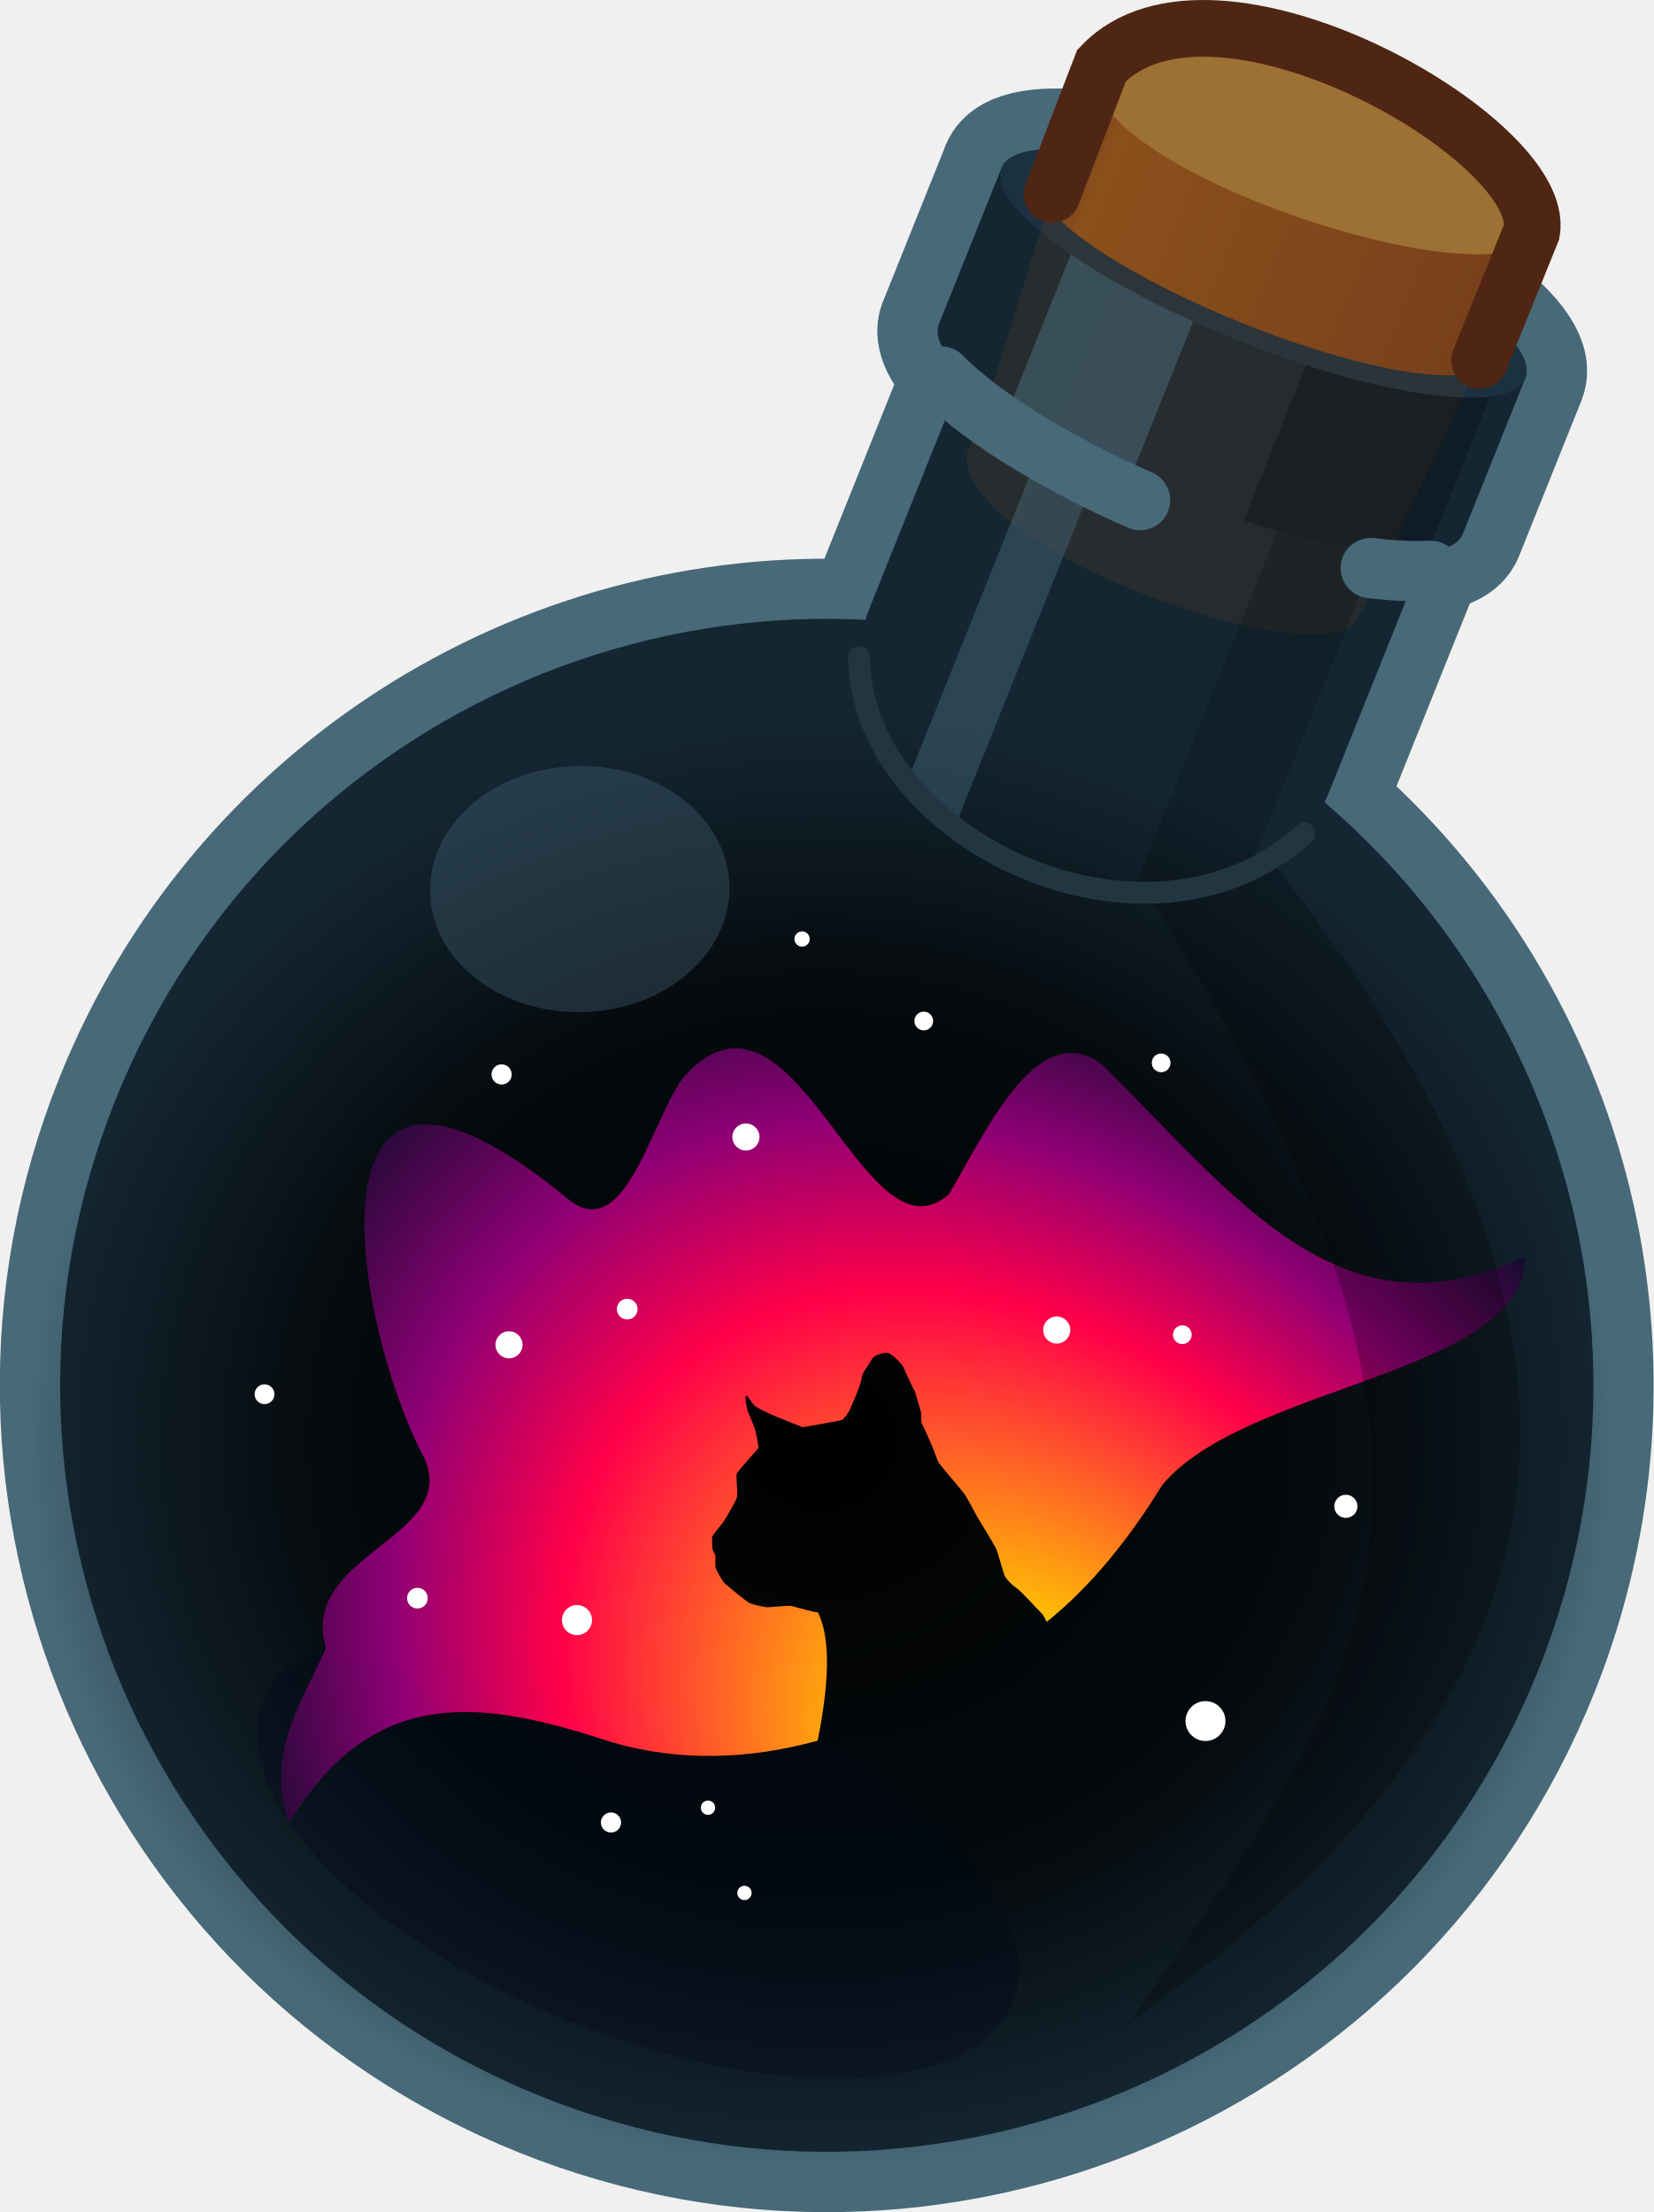
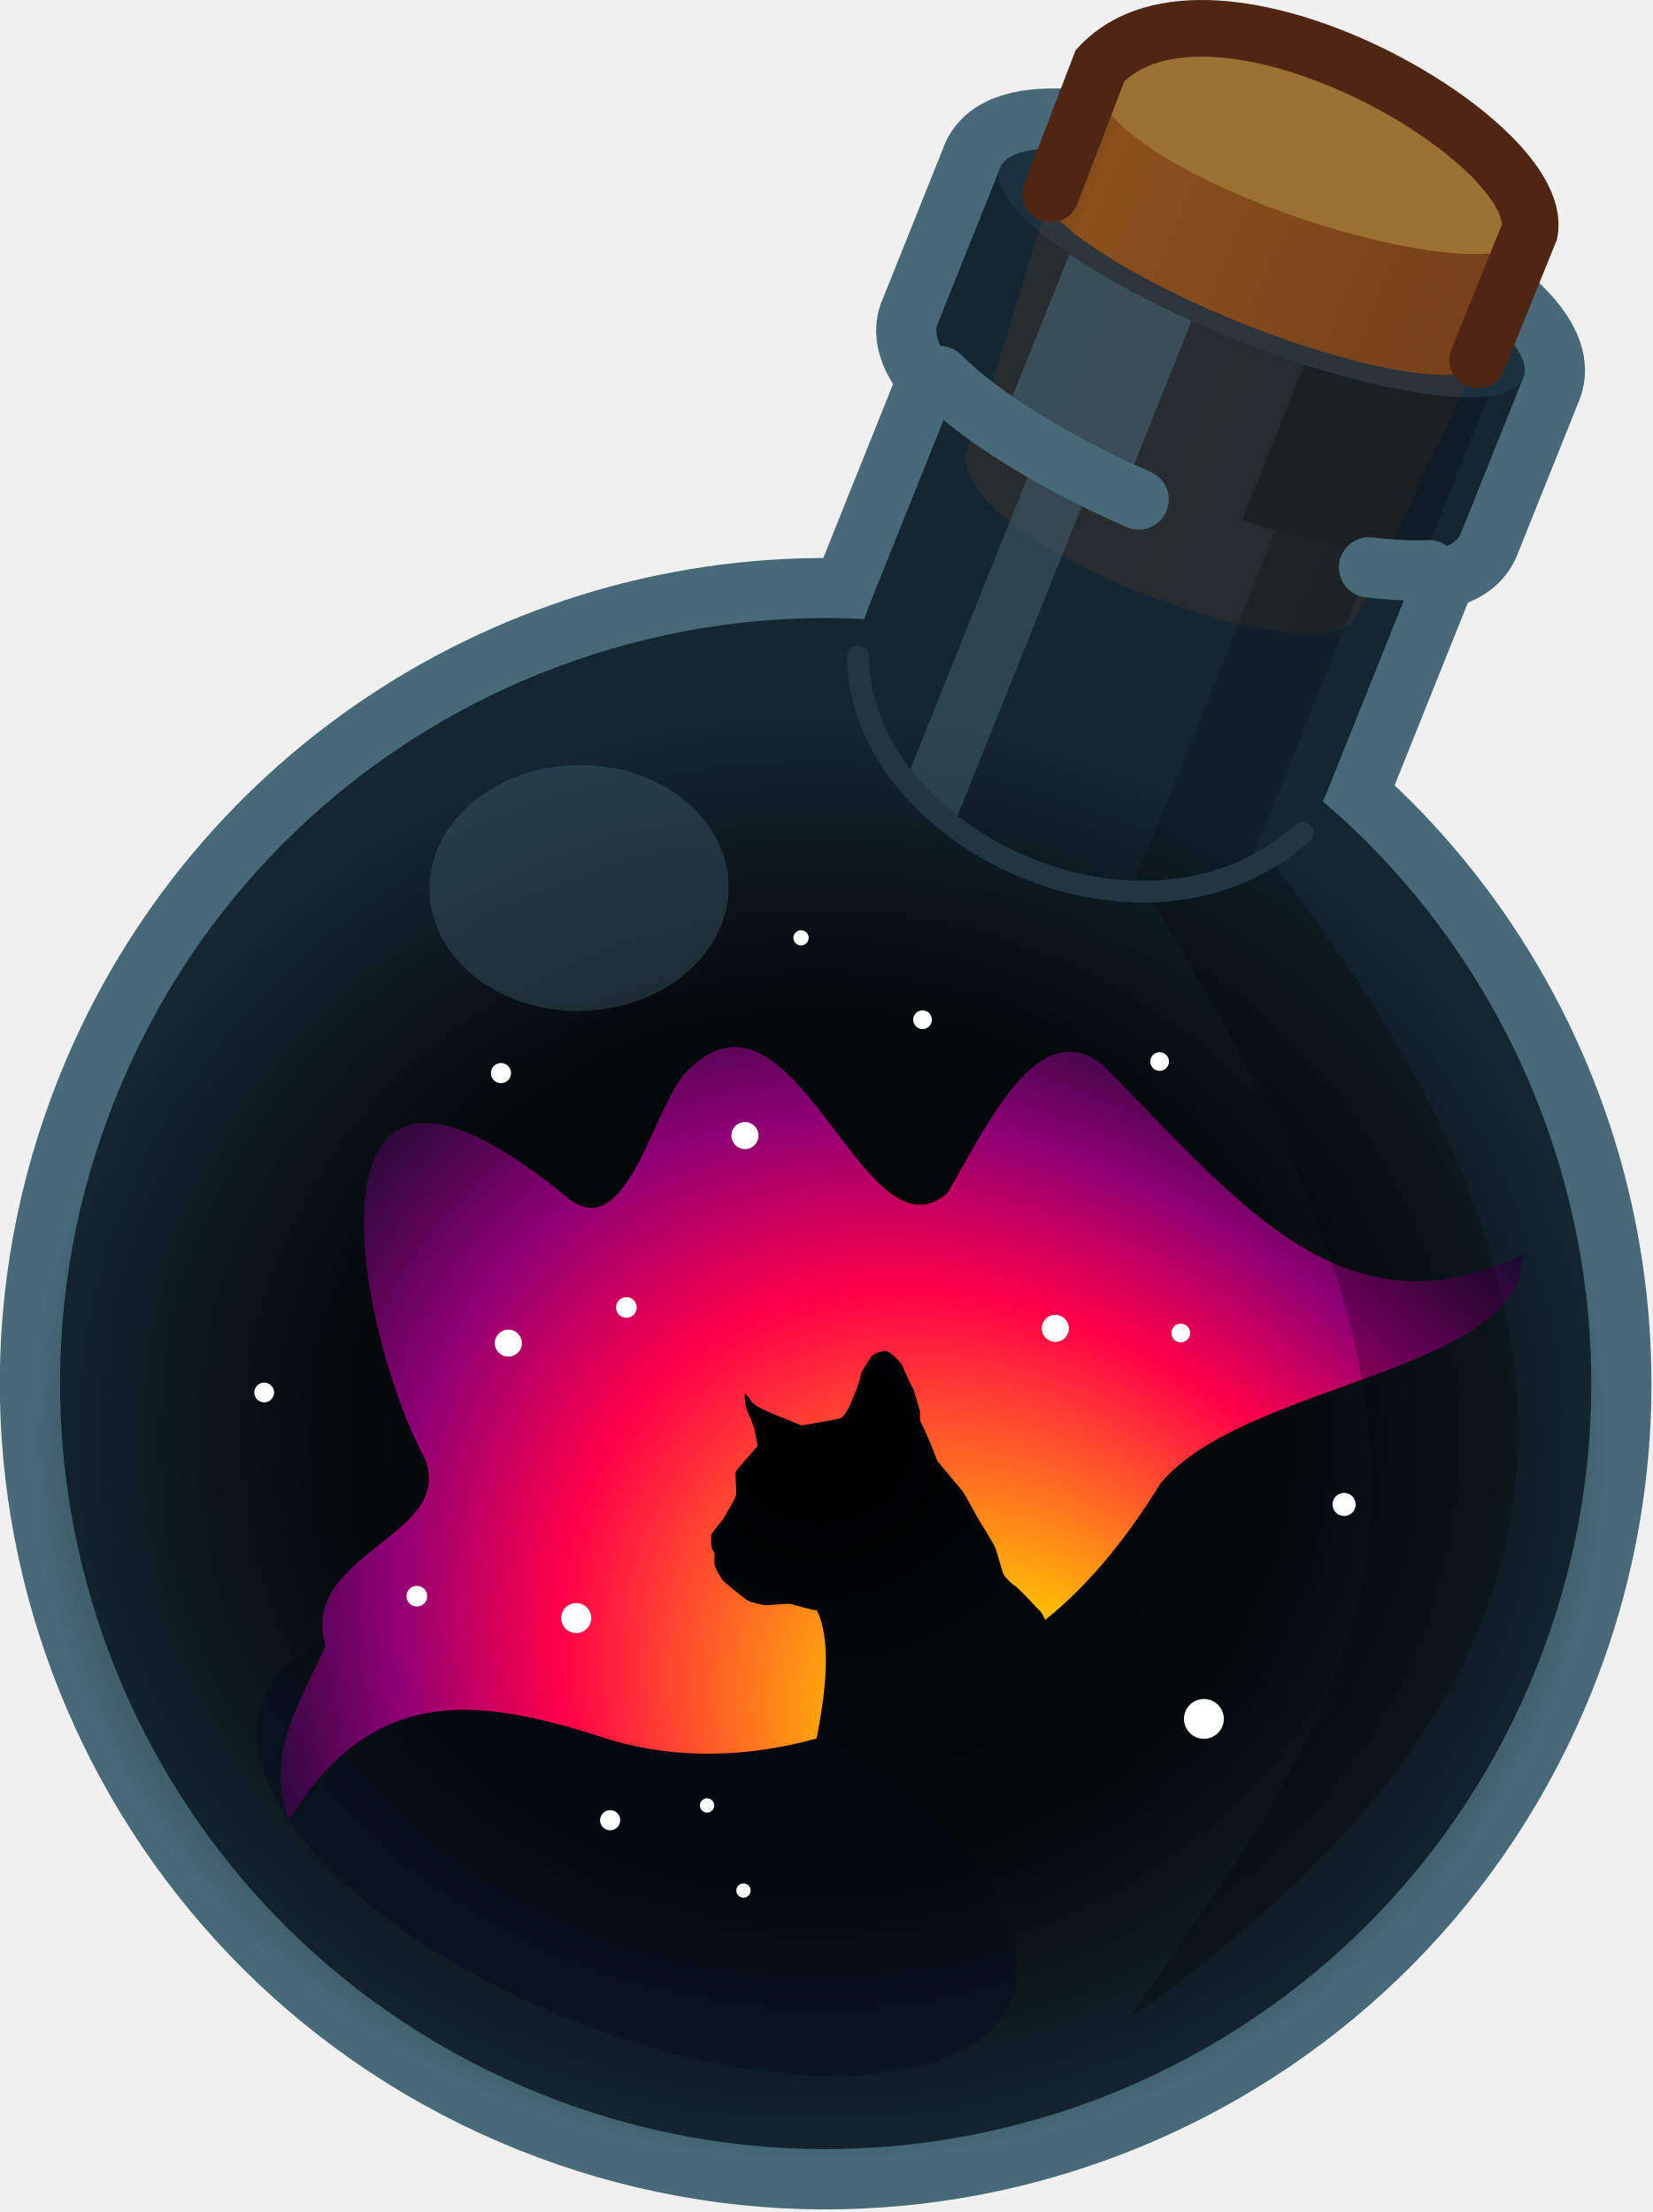
- <svg xmlns="http://www.w3.org/2000/svg" xmlns:xlink="http://www.w3.org/1999/xlink" width="191.844" height="256.678" viewBox="0 0 50.759 67.913" version="1.1" id="svg291" xml:space="preserve">
+ <svg xmlns="http://www.w3.org/2000/svg" xmlns:xlink="http://www.w3.org/1999/xlink" width="192" height="257" viewBox="0 0 50.8 67.998" version="1.1" id="svg291" xml:space="preserve">
  <defs id="defs288">
    <linearGradient id="linearGradient1215">
      <stop id="stop1209" offset="0" style="stop-color:#000000;stop-opacity:1;" />
      <stop style="stop-color:#000000;stop-opacity:0.739" offset="0.625" id="stop1211" />
      <stop id="stop1213" offset="1" style="stop-color:#000000;stop-opacity:0;" />
    </linearGradient>
    <linearGradient id="linearGradient943-3">
      <stop style="stop-color:#ffcc00;stop-opacity:1" offset="0" id="stop1541" />
      <stop id="stop1550" offset="0.198" style="stop-color:#ffc303;stop-opacity:1;" />
      <stop id="stop1543" offset="0.574" style="stop-color:#ff0049;stop-opacity:1" />
      <stop style="stop-color:#8e0075;stop-opacity:1;" offset="0.772" id="stop1548" />
      <stop style="stop-color:#110c2c;stop-opacity:1" offset="1" id="stop1545" />
    </linearGradient>
    <linearGradient id="linearGradient1187">
      <stop id="stop1183" offset="0" style="stop-color:#8c511c;stop-opacity:1;" />
      <stop id="stop1185" offset="1" style="stop-color:#76401b;stop-opacity:1" />
    </linearGradient>
    <linearGradient id="linearGradient1277">
      <stop style="stop-color:#76401b;stop-opacity:1" offset="0" id="stop1273" />
      <stop id="stop1279" offset="0.093" style="stop-color:#8b501b;stop-opacity:1;" />
      <stop style="stop-color:#76401b;stop-opacity:1" offset="1" id="stop1275" />
    </linearGradient>
    <radialGradient xlink:href="#linearGradient1215" id="radialGradient3938" gradientUnits="userSpaceOnUse" gradientTransform="matrix(1.979512,0,0,1.811519,-345.3686,41.48012)" cx="120.574" cy="67.941" fx="120.574" fy="67.941" r="11.198" />
    <radialGradient xlink:href="#linearGradient943-3" id="radialGradient3940" gradientUnits="userSpaceOnUse" gradientTransform="matrix(0.115158,-0.1260215,0.1616075,0.1623182,-258.3789,211.1532)" cx="604.081" cy="544.134" fx="604.081" fy="544.134" r="118.697" />
    <linearGradient xlink:href="#linearGradient1187" id="linearGradient3942" gradientUnits="userSpaceOnUse" gradientTransform="matrix(0.9253147,0.371121,-0.371121,0.9253147,-280.5414,137.6945)" x1="164.792" y1="-73.121" x2="177.743" y2="-73.121" />
    <linearGradient xlink:href="#linearGradient1277" id="linearGradient3944" gradientUnits="userSpaceOnUse" gradientTransform="matrix(0.9253147,0.371121,-0.371121,0.9253147,-280.5414,137.6945)" x1="164.792" y1="-73.121" x2="177.743" y2="-73.121" />
  </defs>
  <g id="layer1" transform="translate(-222.5065,-87.53702)">
    <g id="g4090" transform="matrix(1.09685,0,0,1.09685,364.7238,-48.71323)">
      <path d="m -93.563,129.999 a 7.899,2.011 21.855 0 0 -8.073,-1.07 7.899,2.011 21.855 0 0 -0.018,0.054 l -1.703,4.246 a 7.899,2.011 21.855 0 0 -0.024,0.052 7.899,2.011 21.855 0 0 0.686,1.405 l -2.61,6.508 c -0.05,0.126 -0.091,0.253 -0.131,0.38 a 21.45,21.45 0 0 0 -20.993,13.438 21.45,21.45 0 0 0 11.924,27.893 21.45,21.45 0 0 0 27.893,-11.923 21.45,21.45 0 0 0 -5.986,-24.302 c 0.052,-0.108 0.106,-0.215 0.151,-0.328 l 2.676,-6.671 a 7.899,2.011 21.855 0 0 1.054,-0.519 7.899,2.011 21.855 0 0 0.004,-0.013 l 9.67e-4,3.8e-4 1.741,-4.34 a 7.899,2.011 21.855 0 0 0.003,-0.008 7.899,2.011 21.855 0 0 -6.586,-4.8 7.899,2.011 21.855 0 0 -0.009,-0.003 z" style="fill:none;fill-opacity:1;stroke:#476978;stroke-width:3.377;stroke-linecap:round;stroke-linejoin:round;stroke-miterlimit:4;stroke-dasharray:none;stroke-opacity:1;paint-order:stroke fill markers" id="path3858" />
      <circle transform="rotate(21.85451)" style="fill:#142632;fill-opacity:1;stroke:none;stroke-width:2.498;stroke-linecap:round;stroke-linejoin:round;stroke-miterlimit:4;stroke-dasharray:none;stroke-opacity:1;paint-order:stroke fill markers" id="circle3860" cx="-38.19" cy="190.935" r="21.45" />
      <rect transform="rotate(21.85451)" ry="4.939" y="157.619" x="-45.178" height="17.568" width="13.854" id="rect3862" style="fill:#142632;fill-opacity:1;stroke:none;stroke-width:2.794;stroke-linecap:round;stroke-linejoin:round;stroke-miterlimit:4;stroke-dasharray:none;stroke-opacity:1;paint-order:stroke fill markers" />
      <path d="m -93.564,129.998 a 7.899,2.011 21.855 0 0 -8.072,-1.07 7.899,2.011 21.855 0 0 -0.019,0.054 l -1.703,4.245 a 7.899,2.011 21.855 0 0 -0.024,0.053 7.899,2.011 21.855 0 0 6.583,4.807 7.899,2.011 21.855 0 0 8.08,1.074 7.899,2.011 21.855 0 0 0.004,-0.013 l 5.98e-4,2.4e-4 1.741,-4.34 a 7.899,2.011 21.855 0 0 0.003,-0.008 7.899,2.011 21.855 0 0 -6.586,-4.8 7.899,2.011 21.855 0 0 -0.009,-0.003 z" style="fill:#142632;fill-opacity:1;stroke:none;stroke-width:3.301;stroke-linecap:round;stroke-linejoin:round;stroke-miterlimit:4;stroke-dasharray:none;stroke-opacity:1;paint-order:stroke fill markers" id="path3864" />
      <ellipse transform="rotate(21.85451)" ry="2.011" rx="7.899" cy="157.496" cx="-38.438" id="ellipse3866" style="fill:#1b3140;fill-opacity:1;stroke:none;stroke-width:3.301;stroke-linecap:round;stroke-linejoin:round;stroke-miterlimit:4;stroke-dasharray:none;stroke-opacity:1;paint-order:stroke fill markers" />
      <ellipse cy="164.557" cx="-106.69" id="ellipse3868" style="display:inline;fill:url(#radialGradient3938);fill-opacity:1;stroke:none;stroke-width:2.004;stroke-linecap:round;stroke-linejoin:round;stroke-opacity:1;paint-order:stroke fill markers" rx="22.166" ry="20.285" />
      <ellipse transform="rotate(21.85451)" ry="5.124" rx="11.305" cy="205.017" cx="-38.236" id="ellipse3870" style="fill:#000b19;fill-opacity:0.361;stroke:none;stroke-width:0.886;stroke-linecap:round;stroke-linejoin:round;stroke-miterlimit:4;stroke-dasharray:none;stroke-opacity:1;paint-order:stroke fill markers" />
      <g id="g4049" transform="translate(0.3741774,-49.00936)">
        <path id="path3872" style="fill:url(#radialGradient3940);fill-opacity:1;stroke:none;stroke-width:0.151px;stroke-linecap:butt;stroke-linejoin:miter;stroke-opacity:1" d="m -109.443,202.572 c -0.426,-3.1e-4 -0.874,0.2 -1.351,0.687 -0.935,0.955 -1.637,4.769 -3.262,3.598 -7.885,-6.557 -6.03,3.602 -4.101,7.192 0.991,2.241 -3.531,2.678 -2.755,5.31 -0.656,1.494 -1.728,2.982 -1.025,4.89 2.399,-3.967 5.525,-3.401 9.037,-2.25 1.902,0.555 3.866,0.472 5.749,-0.046 0.291,-1.459 0.396,-2.806 0.009,-3.592 -0.128,-0.007 -0.419,-0.094 -0.75,-0.182 -0.061,-0.016 -0.635,0.045 -0.701,0.037 -0.065,-0.008 -0.357,-0.068 -0.46,-0.115 -0.104,-0.047 -0.662,-0.518 -0.715,-0.569 -0.052,-0.051 -0.229,-0.363 -0.24,-0.437 -0.011,-0.075 -0.006,-0.283 -0.002,-0.311 0.004,-0.028 -0.066,-0.131 -0.082,-0.18 -0.015,-0.049 -0.016,-0.266 -0.013,-0.34 0.003,-0.074 0.252,-0.339 0.322,-0.442 0.07,-0.103 0.338,-0.569 0.371,-0.671 0.033,-0.102 -0.029,-0.606 -0.006,-0.671 0.022,-0.065 0.611,-0.71 0.615,-0.725 0.003,-0.014 -0.068,-0.39 -0.085,-0.465 -0.017,-0.075 -0.174,-0.463 -0.206,-0.521 -0.032,-0.058 -0.1,-0.444 -0.065,-0.465 0.035,-0.021 0.053,0.019 0.194,0.219 0.141,0.199 1.188,0.558 1.39,0.657 h 5.1e-4 c 9.9e-4,-1.7e-4 1.051,-0.177 1.109,-0.209 0.058,-0.032 0.172,-0.187 0.222,-0.3 0.05,-0.112 0.318,-0.718 0.324,-0.867 0.006,-0.148 0.208,-0.38 0.276,-0.515 0.068,-0.134 0.322,-0.198 0.436,-0.194 0.114,0.004 0.433,0.319 0.469,0.428 0.036,0.11 0.269,0.592 0.296,0.633 0.027,0.041 0.172,0.572 0.188,0.624 0.015,0.052 -0.025,0.227 0.028,0.315 0.054,0.088 0.205,0.459 0.242,0.529 0.037,0.07 0.192,0.503 0.224,0.556 0.032,0.053 0.596,0.707 0.699,0.842 0.103,0.135 0.368,0.665 0.471,0.823 0.102,0.158 0.355,0.584 0.419,0.701 0.064,0.117 0.218,0.727 0.26,0.803 0.043,0.076 0.174,0.229 0.319,0.326 0.145,0.097 0.577,0.587 0.698,0.7 0.048,0.044 0.102,0.144 0.152,0.253 1.276,-1.023 2.341,-2.38 3.227,-3.821 2.351,-2.845 10.191,-3.099 10.16,-6.417 -5.144,2.465 -8.1,-1.67 -11.834,-5.365 -1.785,-1.324 -3.181,1.739 -4.286,3.632 -2.018,1.775 -3.669,-4.082 -5.969,-4.084 z" />
        <g id="g3908" transform="matrix(0.5835188,0,0,0.5835188,-179.0748,178.0155)">
          <circle style="opacity:1;fill:#ffffff;fill-opacity:1;stroke:none;stroke-width:0.832;stroke-linecap:round;stroke-linejoin:round;stroke-miterlimit:4;stroke-dasharray:none;stroke-opacity:1;paint-order:stroke fill markers;stop-opacity:1" id="circle3874" cx="119.818" cy="46.338" r="0.65" />
          <circle r="0.65" cy="55.598" cx="134.725" id="circle3876" style="opacity:1;fill:#ffffff;fill-opacity:1;stroke:none;stroke-width:0.832;stroke-linecap:round;stroke-linejoin:round;stroke-miterlimit:4;stroke-dasharray:none;stroke-opacity:1;paint-order:stroke fill markers;stop-opacity:1" />
          <circle style="opacity:1;fill:#ffffff;fill-opacity:1;stroke:none;stroke-width:0.832;stroke-linecap:round;stroke-linejoin:round;stroke-miterlimit:4;stroke-dasharray:none;stroke-opacity:1;paint-order:stroke fill markers;stop-opacity:1" id="circle3878" cx="108.456" cy="56.307" r="0.65" />
          <circle r="0.496" cy="54.594" cx="114.125" id="circle3880" style="opacity:1;fill:#ffffff;fill-opacity:1;stroke:none;stroke-width:0.635;stroke-linecap:round;stroke-linejoin:round;stroke-miterlimit:4;stroke-dasharray:none;stroke-opacity:1;paint-order:stroke fill markers;stop-opacity:1" />
          <circle style="opacity:1;fill:#ffffff;fill-opacity:1;stroke:none;stroke-width:0.635;stroke-linecap:round;stroke-linejoin:round;stroke-miterlimit:4;stroke-dasharray:none;stroke-opacity:1;paint-order:stroke fill markers;stop-opacity:1" id="circle3882" cx="104.062" cy="68.461" r="0.496" />
          <circle r="0.721" cy="69.512" cx="111.716" id="circle3884" style="opacity:1;fill:#ffffff;fill-opacity:1;stroke:none;stroke-width:0.922;stroke-linecap:round;stroke-linejoin:round;stroke-miterlimit:4;stroke-dasharray:none;stroke-opacity:1;paint-order:stroke fill markers;stop-opacity:1" />
          <circle style="opacity:1;fill:#ffffff;fill-opacity:1;stroke:none;stroke-width:0.62;stroke-linecap:round;stroke-linejoin:round;stroke-miterlimit:4;stroke-dasharray:none;stroke-opacity:1;paint-order:stroke fill markers;stop-opacity:1" id="circle3886" cx="113.346" cy="79.221" r="0.484" />
          <circle r="0.343" cy="78.513" cx="117.999" id="circle3888" style="opacity:1;fill:#ffffff;fill-opacity:1;stroke:none;stroke-width:0.438;stroke-linecap:round;stroke-linejoin:round;stroke-miterlimit:4;stroke-dasharray:none;stroke-opacity:1;paint-order:stroke fill markers;stop-opacity:1" />
          <circle style="opacity:1;fill:#ffffff;fill-opacity:1;stroke:none;stroke-width:0.438;stroke-linecap:round;stroke-linejoin:round;stroke-miterlimit:4;stroke-dasharray:none;stroke-opacity:1;paint-order:stroke fill markers;stop-opacity:1" id="circle3890" cx="119.748" cy="82.6" r="0.343" />
          <circle r="0.957" cy="74.355" cx="141.859" id="circle3892" style="opacity:1;fill:#ffffff;fill-opacity:1;stroke:none;stroke-width:1.225;stroke-linecap:round;stroke-linejoin:round;stroke-miterlimit:4;stroke-dasharray:none;stroke-opacity:1;paint-order:stroke fill markers;stop-opacity:1" />
          <circle style="opacity:1;fill:#ffffff;fill-opacity:1;stroke:none;stroke-width:0.711;stroke-linecap:round;stroke-linejoin:round;stroke-miterlimit:4;stroke-dasharray:none;stroke-opacity:1;paint-order:stroke fill markers;stop-opacity:1" id="circle3894" cx="148.592" cy="64.055" r="0.555" />
          <circle r="0.449" cy="55.822" cx="140.749" id="circle3896" style="opacity:1;fill:#ffffff;fill-opacity:1;stroke:none;stroke-width:0.575;stroke-linecap:round;stroke-linejoin:round;stroke-miterlimit:4;stroke-dasharray:none;stroke-opacity:1;paint-order:stroke fill markers;stop-opacity:1" />
          <circle style="opacity:1;fill:#ffffff;fill-opacity:1;stroke:none;stroke-width:0.575;stroke-linecap:round;stroke-linejoin:round;stroke-miterlimit:4;stroke-dasharray:none;stroke-opacity:1;paint-order:stroke fill markers;stop-opacity:1" id="circle3898" cx="139.733" cy="42.782" r="0.449" />
          <circle r="0.449" cy="40.774" cx="128.347" id="circle3900" style="opacity:1;fill:#ffffff;fill-opacity:1;stroke:none;stroke-width:0.575;stroke-linecap:round;stroke-linejoin:round;stroke-miterlimit:4;stroke-dasharray:none;stroke-opacity:1;paint-order:stroke fill markers;stop-opacity:1" />
          <circle style="opacity:1;fill:#ffffff;fill-opacity:1;stroke:none;stroke-width:0.469;stroke-linecap:round;stroke-linejoin:round;stroke-miterlimit:4;stroke-dasharray:none;stroke-opacity:1;paint-order:stroke fill markers;stop-opacity:1" id="circle3902" cx="122.512" cy="36.841" r="0.366" />
          <circle r="0.484" cy="43.337" cx="108.101" id="circle3904" style="opacity:1;fill:#ffffff;fill-opacity:1;stroke:none;stroke-width:0.62;stroke-linecap:round;stroke-linejoin:round;stroke-miterlimit:4;stroke-dasharray:none;stroke-opacity:1;paint-order:stroke fill markers;stop-opacity:1" />
          <circle r="0.475" cy="58.677" cx="96.73" id="circle3906" style="opacity:1;fill:#ffffff;fill-opacity:1;stroke:none;stroke-width:0.608;stroke-linecap:round;stroke-linejoin:round;stroke-miterlimit:4;stroke-dasharray:none;stroke-opacity:1;paint-order:stroke fill markers;stop-opacity:1" />
        </g>
      </g>
      <path id="path3912" d="m -100.188,129.539 1.198,-3.161 c 2.19,-3.262 13.034,2.062 12.006,4.709 l -1.348,3.403 -3.119,6.654 -0.271,0.46 c -0.965,1.511 -10.896,-1.841 -10.892,-4.635 l 0.787,-2.136 z" style="opacity:0.163;fill:url(#linearGradient3942);fill-opacity:1;stroke:none;stroke-width:0.261px;stroke-linecap:butt;stroke-linejoin:miter;stroke-opacity:1" />
      <ellipse transform="rotate(-1.118038)" ry="3.445" rx="4.19" cy="146.865" cx="-116.322" id="ellipse3914" style="fill:#476978;fill-opacity:0.359;stroke:none;stroke-width:2.291;stroke-linecap:round;stroke-linejoin:round;stroke-miterlimit:4;stroke-dasharray:none;stroke-opacity:1;paint-order:stroke fill markers" />
      <path d="m -92.319,126.291 c -2.715,-1.084 -5.644,-1.441 -6.67,0.087 l -1.198,3.161 -0.143,0.464 a 6.683,1.515 21.855 0 0 5.463,3.271 6.683,1.515 21.855 0 0 6.482,1.334 l 0.055,-0.118 1.347,-3.403 c 0.546,-1.406 -2.258,-3.568 -5.336,-4.796 z" style="fill:url(#linearGradient3944);fill-opacity:1;stroke:none;stroke-width:0.261px;stroke-linecap:butt;stroke-linejoin:miter;stroke-opacity:1" id="path3916" />
      <path d="m -92.319,126.291 c -2.715,-1.084 -5.644,-1.441 -6.67,0.087 l -0.028,0.074 c 0.181,2.533 9.942,5.819 12.032,4.64 l 0.002,-0.005 c 0.546,-1.406 -2.258,-3.568 -5.336,-4.796 z" style="fill:#9d7034;fill-opacity:1;stroke:none;stroke-width:0.261px;stroke-linecap:butt;stroke-linejoin:miter;stroke-opacity:1" id="path3918" />
      <path d="m -99.69,131.341 -1.746,4.352 a 7.899,2.011 21.855 0 0 3.422,1.877 l 1.746,-4.353 a 7.899,2.011 21.855 0 1 -3.422,-1.876 z" style="fill:#476978;fill-opacity:0.566;stroke:none;stroke-width:0.528;stroke-linecap:round;stroke-linejoin:round;stroke-miterlimit:4;stroke-dasharray:none;stroke-opacity:1;paint-order:stroke fill markers" id="path3920" />
      <path d="m -100.372,136.363 -4.006,9.988 c 0.393,0.433 0.867,0.802 1.414,1.08 l 4.113,-10.255 a 7.899,2.011 21.855 0 1 -1.522,-0.812 z" style="fill:#476978;fill-opacity:0.457;stroke:none;stroke-width:0.407;stroke-linecap:round;stroke-linejoin:round;stroke-miterlimit:4;stroke-dasharray:none;stroke-opacity:1;paint-order:stroke fill markers" id="path3922" />
      <path d="m -87.958,135.32 a 7.899,2.011 21.855 0 1 -5.151,-0.881 l -1.746,4.353 a 7.899,2.011 21.855 0 0 5.151,0.881 z" style="fill:#000000;fill-opacity:0.265;stroke:none;stroke-width:0.619;stroke-linecap:round;stroke-linejoin:round;stroke-miterlimit:4;stroke-dasharray:none;stroke-opacity:1;paint-order:stroke fill markers" id="path3924" />
      <path d="m -91.115,139.654 a 7.899,2.011 21.855 0 1 -2.789,-0.574 l -4.118,10.268 c 1.104,0.229 2.22,0.066 3.185,-0.413 z" style="fill:#000000;fill-opacity:0.195;stroke:none;stroke-width:0.768;stroke-linecap:round;stroke-linejoin:round;stroke-miterlimit:4;stroke-dasharray:none;stroke-opacity:1;paint-order:stroke fill markers" id="path3926" />
      <path id="path3928" d="m -97.737,148.921 c 10.698,16.909 6.479,22.148 -0.336,31.927 10.784,-7.683 16.24,-17.174 3.833,-32.73 -0.973,0.857 -2.083,1.297 -3.498,0.802 z" style="fill:#000000;fill-opacity:0.243;stroke:none;stroke-width:0.278px;stroke-linecap:butt;stroke-linejoin:miter;stroke-opacity:1" />
      <path id="path3930" d="m -105.62,142.617 c 0.055,5.125 8.071,8.909 12.462,4.939" style="fill:none;stroke:#223642;stroke-width:0.611;stroke-linecap:round;stroke-linejoin:miter;stroke-miterlimit:4;stroke-dasharray:none;stroke-opacity:1" />
      <path id="path3932" d="m -100.215,129.659 1.382,-3.603 c 3.126,-3.308 12.503,2.085 12.038,4.652 l -1.456,3.599" style="fill:none;stroke:#4f2614;stroke-width:1.587;stroke-linecap:round;stroke-linejoin:miter;stroke-miterlimit:4;stroke-dasharray:none;stroke-opacity:1" />
      <path id="path3934" d="m -103.318,134.76 c 2.441,2.484 9.419,5.607 13.703,5.44" style="display:inline;fill:none;stroke:#476978;stroke-width:1.689;stroke-linecap:round;stroke-linejoin:miter;stroke-miterlimit:4;stroke-dasharray:6.754;stroke-dashoffset:0.169;stroke-opacity:1" />
    </g>
    <path style="display:inline;fill:#000000;fill-opacity:1;stroke:none;stroke-width:0.103px;stroke-linecap:butt;stroke-linejoin:miter;stroke-opacity:1" d="m 132.473,95.459 c -1.5,-0.666 -9.248,-2.999 -10.331,-4.415 -1.083,-1.416 -1.229,-1.708 -1.479,-1.541 -0.25,0.167 0.354,2.958 0.604,3.374 0.25,0.417 1.5,3.207 1.645,3.749 0.146,0.542 0.771,3.27 0.75,3.374 -0.021,0.104 -4.145,4.978 -4.291,5.457 -0.146,0.479 0.437,4.145 0.229,4.895 -0.208,0.75 -2.041,4.228 -2.52,4.999 -0.479,0.771 -2.229,2.77 -2.229,3.312 0,0.542 0.062,2.124 0.187,2.478 0.125,0.354 0.666,1.083 0.646,1.291 -0.021,0.208 0,1.729 0.104,2.27 0.104,0.542 1.479,2.77 1.875,3.124 0.396,0.354 4.603,3.645 5.374,3.957 0.771,0.312 2.916,0.666 3.395,0.708 0.479,0.042 4.654,-0.56 5.103,-0.458 2.436,0.552 4.589,1.103 5.522,1.121 4.274,7.93 1.094,14.734 -2.389,30.066 l 54.205,-9.244 c 0,0 -2.748,-7.322 -2.914,-8.197 -0.167,-0.875 -0.833,-8.748 -0.916,-9.414 -0.083,-0.666 -1.458,-4.041 -2.374,-4.832 -0.916,-0.791 -4.207,-4.249 -5.29,-4.915 -1.083,-0.666 -2.083,-1.75 -2.416,-2.291 -0.333,-0.542 -1.625,-4.957 -2.124,-5.79 -0.5,-0.833 -2.458,-3.874 -3.249,-4.999 -0.791,-1.125 -2.874,-4.915 -3.666,-5.873 -0.791,-0.958 -5.082,-5.582 -5.332,-5.957 -0.25,-0.375 -1.5,-3.499 -1.791,-3.999 -0.292,-0.5 -1.5,-3.166 -1.916,-3.791 -0.417,-0.625 -0.167,-1.916 -0.292,-2.291 -0.125,-0.375 -1.333,-4.207 -1.541,-4.499 -0.208,-0.292 -2.041,-3.749 -2.333,-4.54 -0.292,-0.791 -2.708,-2.999 -3.541,-2.999 -0.833,0 -2.666,0.542 -3.124,1.541 -0.458,1 -1.875,2.749 -1.875,3.832 0,1.083 -1.791,5.582 -2.124,6.415 -0.333,0.833 -1.125,1.999 -1.541,2.249 -0.417,0.25 -8.04,1.833 -8.04,1.833 z" id="path1747" />
    <text xml:space="preserve" style="font-style:normal;font-weight:normal;font-size:10.927px;line-height:1.25;font-family:sans-serif;fill:#ffffff;fill-opacity:1;stroke:none;stroke-width:0.273" x="211.863" y="169.819" id="text501">
      <tspan id="tspan499" x="211.863" y="169.819" style="font-style:normal;font-variant:normal;font-weight:bold;font-stretch:normal;font-family:'Noto Sans';-inkscape-font-specification:'Noto Sans Bold';fill:#ffffff;fill-opacity:1;stroke-width:0.273">Little Nebula</tspan>
    </text>
    <path style="opacity:1;fill:#ffffff;fill-opacity:1;stroke-width:1.058;stroke-linecap:round;stroke-linejoin:round;stroke-dashoffset:0.7;paint-order:markers stroke fill" id="path501" d="m 366.988,93.973 14.66,35.048 37.863,3.112 -28.803,24.773 8.74,36.972 -32.462,-19.738 -32.462,19.738 8.74,-36.972 -28.803,-24.773 37.863,-3.112 z" transform="matrix(0.2290031,0,0,0.2290031,225.4612,94.62236)" />
  </g>
</svg>
